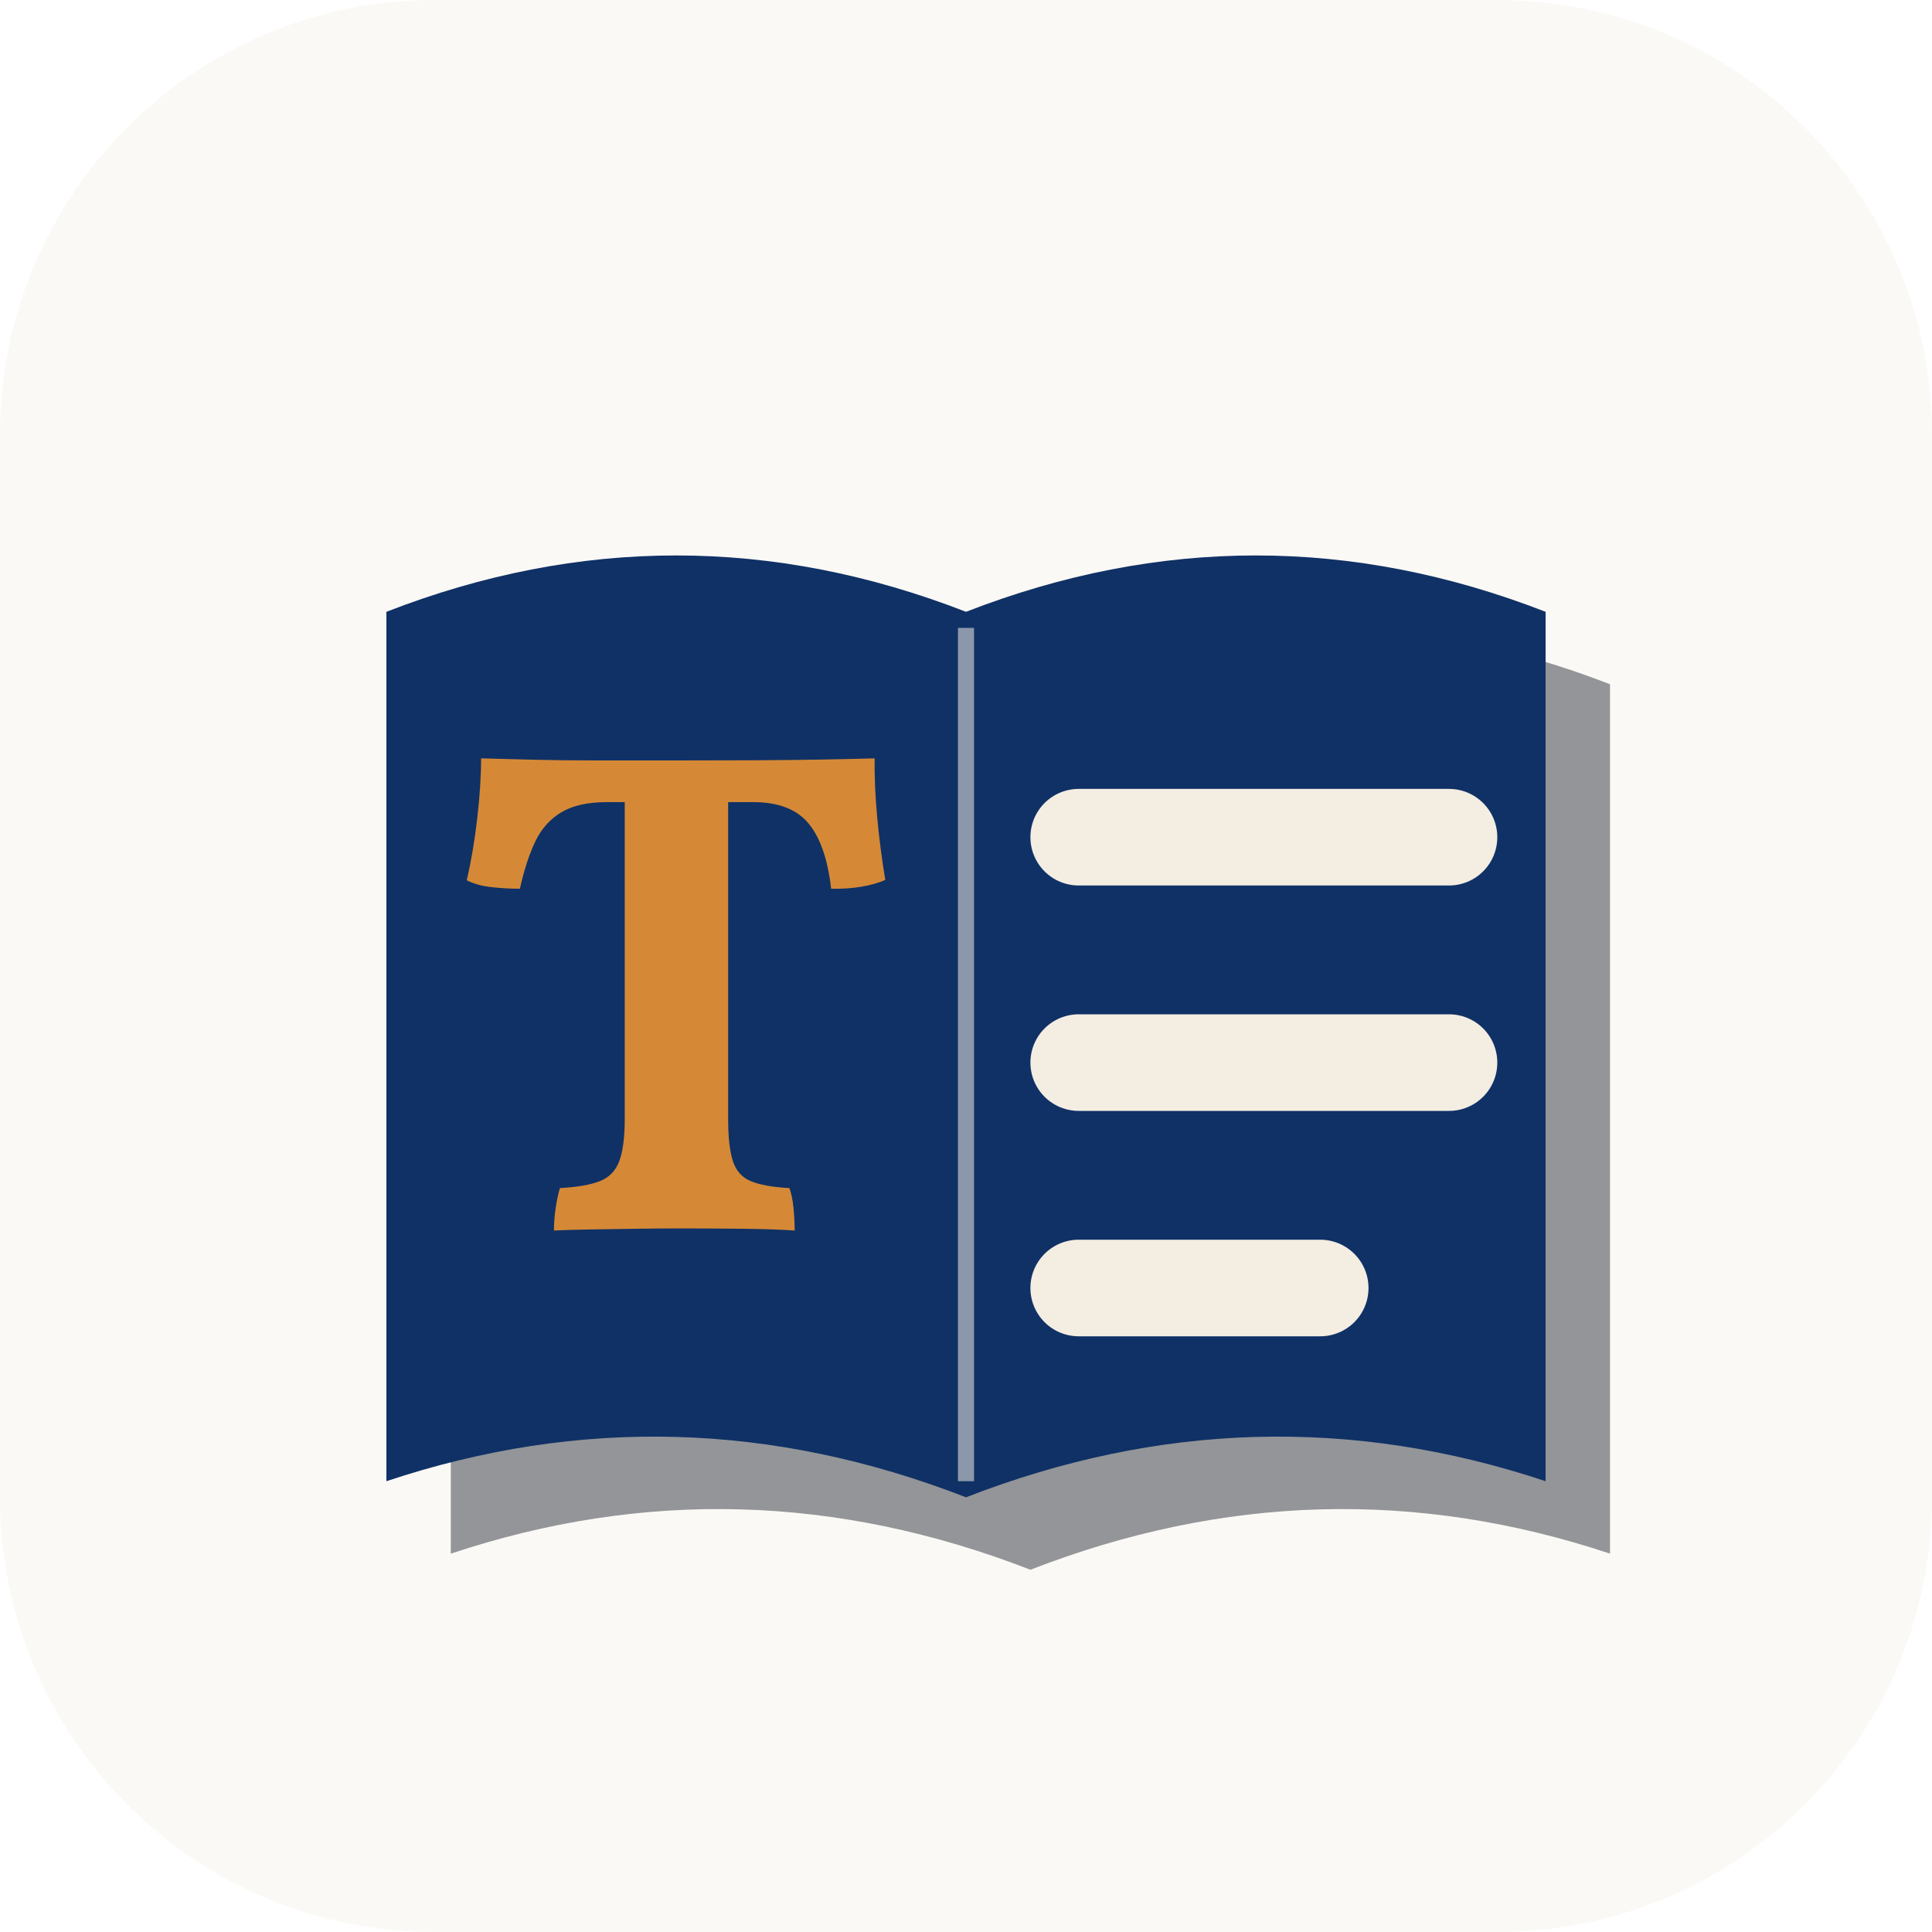
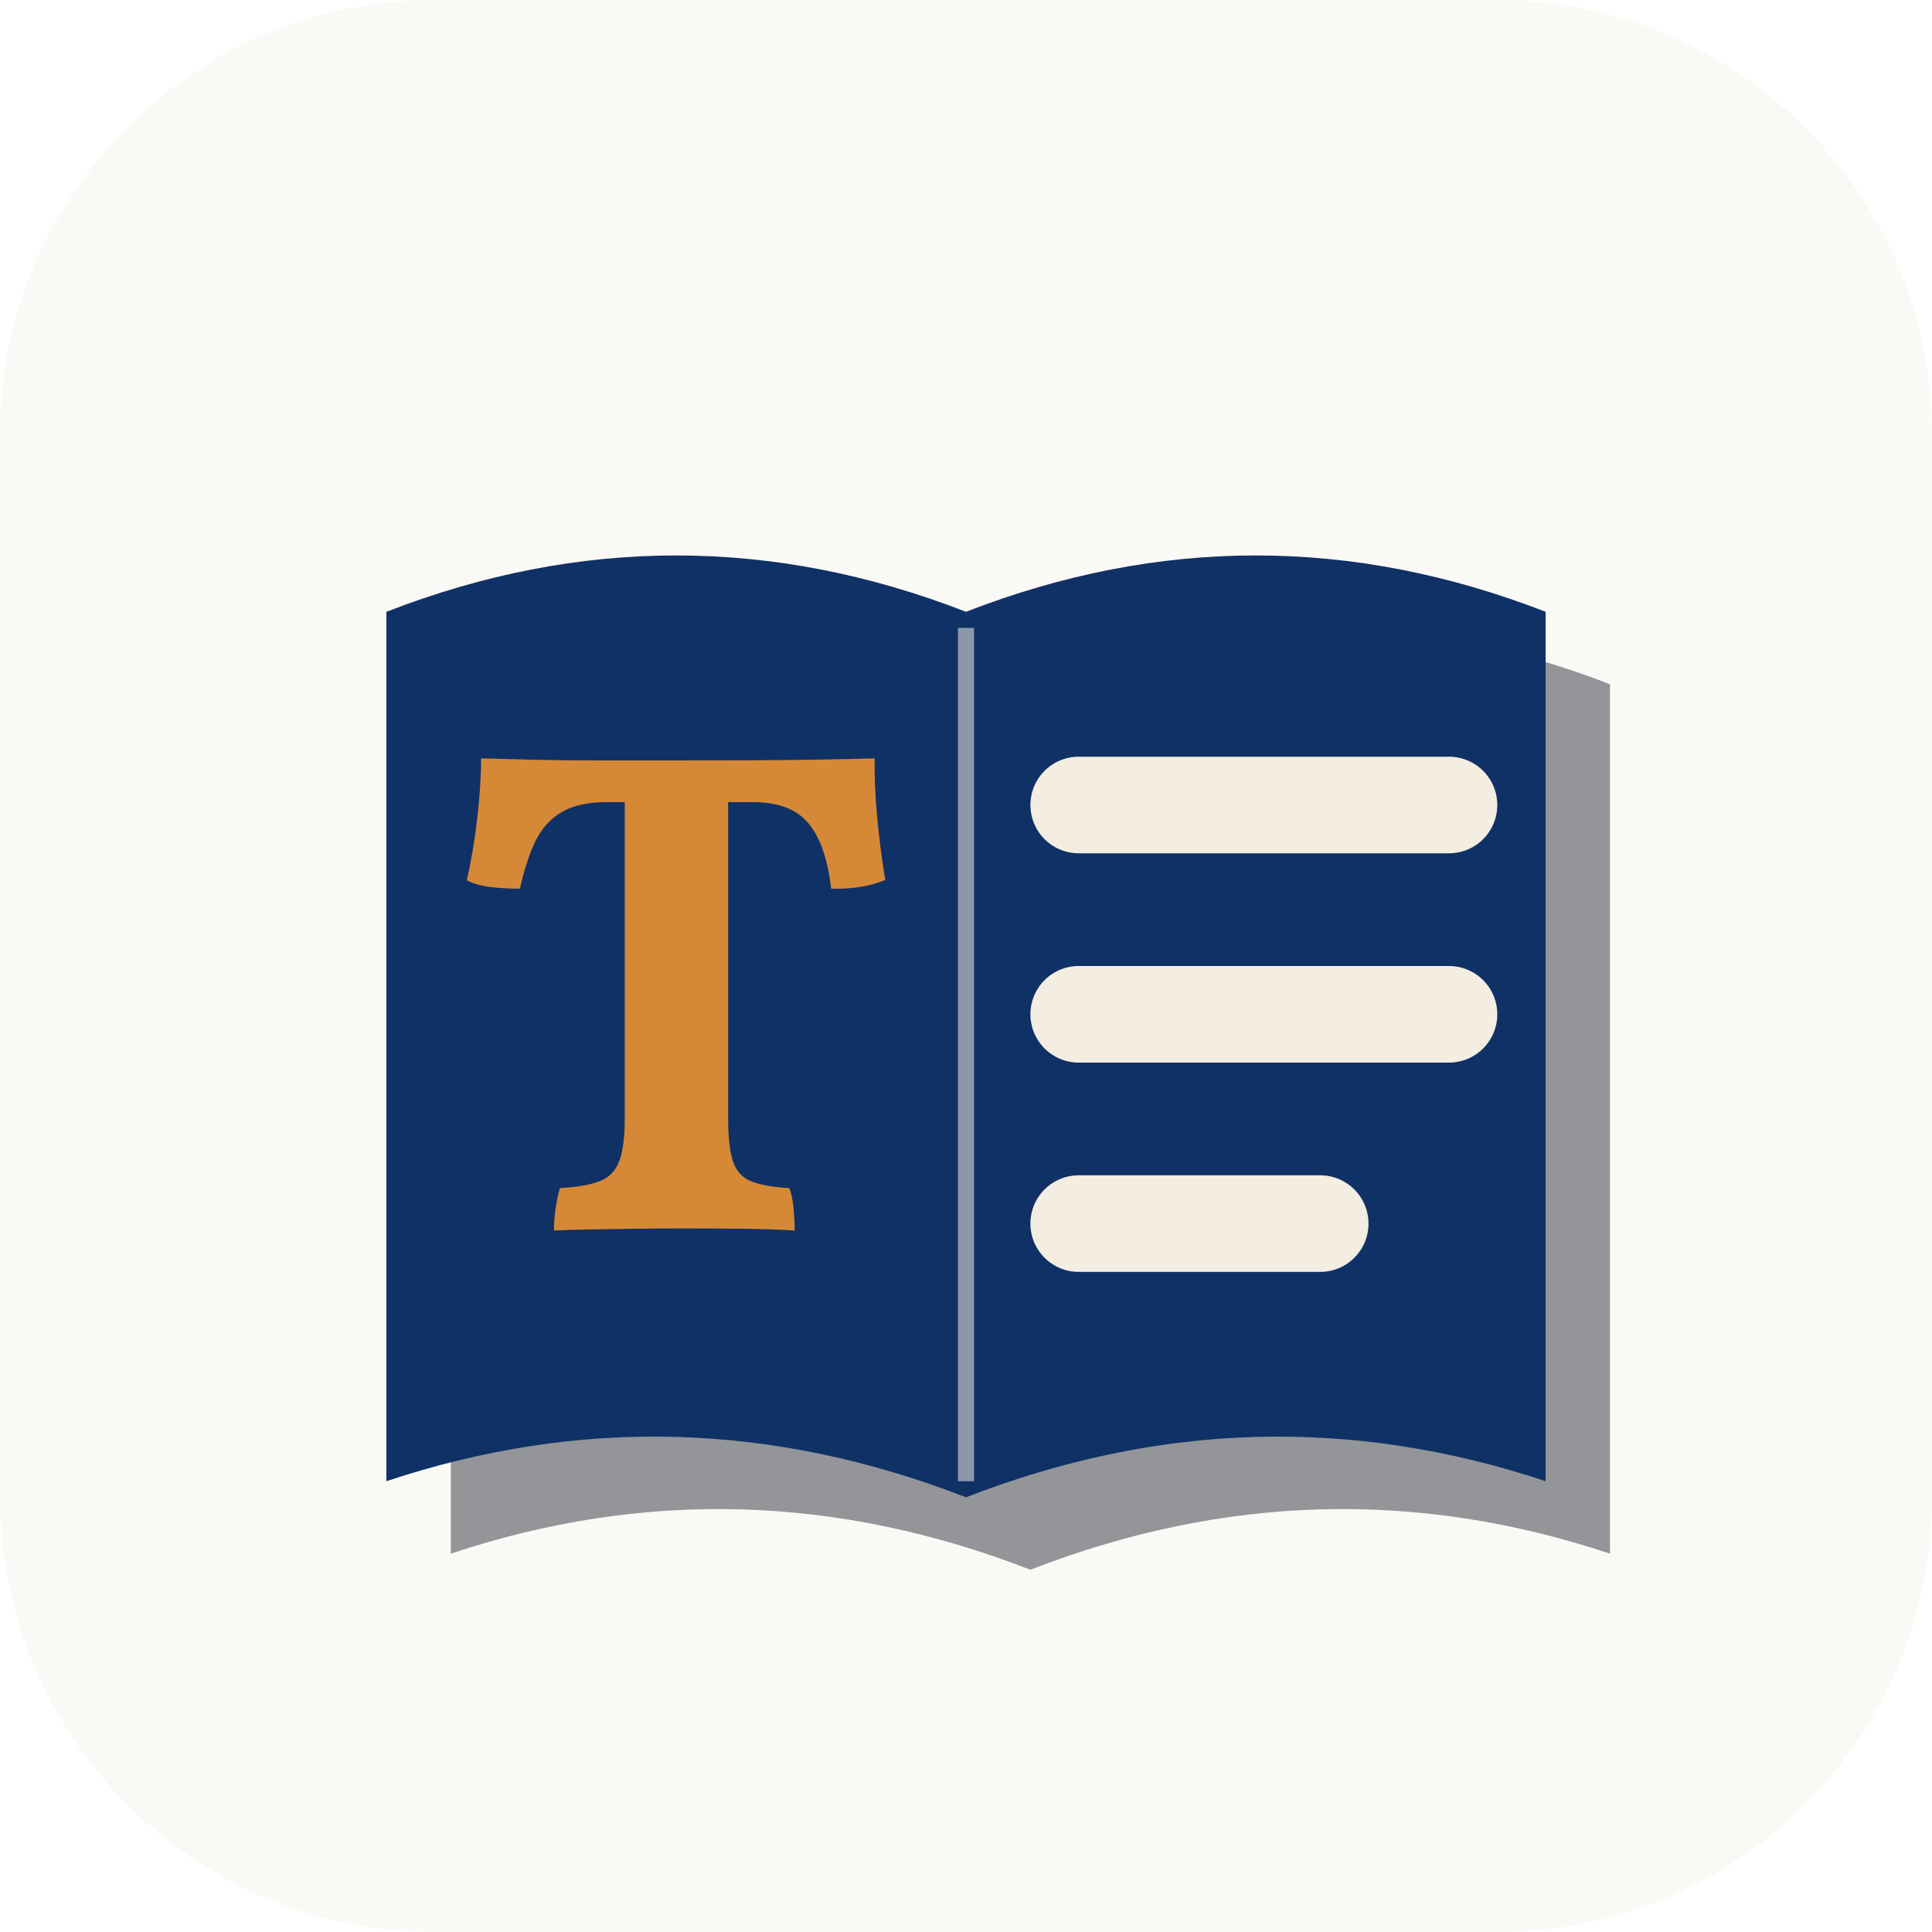
<svg xmlns="http://www.w3.org/2000/svg" viewBox="0 0 240 240">
  <rect width="240" height="240" rx="54" fill="#FBF9F5" />
  <path d="M48 76 Q84 62 120 76 Q156 62 192 76 V184 Q156 172 120 186 Q84 172 48 184 Z" fill="#939598" transform="translate(8 9)" />
  <path d="M48 76 Q84 62 120 76 Q156 62 192 76 V184 Q156 172 120 186 Q84 172 48 184 Z" fill="#103166" />
  <path d="M120 78 V184" stroke="#F3EDE2" stroke-width="2" opacity=".55" />
  <path d="M75.423 99.64Q71.834 99.64 69.727 100.906Q67.62 102.171 66.492 104.538Q65.365 106.905 64.583 110.402Q62.874 110.402 61.086 110.207Q59.298 110.013 57.985 109.358Q58.808 105.791 59.286 101.64Q59.765 97.489 59.765 94.206Q62.802 94.292 66.307 94.378Q69.813 94.464 74.19 94.464Q78.567 94.464 84.3 94.464Q89.629 94.464 94.025 94.442Q98.42 94.419 102.059 94.356Q105.697 94.292 108.648 94.206Q108.606 97.571 108.96 101.446Q109.314 105.32 109.972 109.313Q108.663 109.878 106.959 110.16Q105.255 110.443 103.247 110.402Q102.622 104.923 100.433 102.282Q98.243 99.64 93.529 99.64ZM77.608 97.145H90.453V138.983Q90.453 142.405 91.036 144.221Q91.62 146.036 93.261 146.726Q94.903 147.416 98.059 147.588Q98.407 148.501 98.56 149.943Q98.714 151.385 98.714 152.858Q96.141 152.686 92.452 152.643Q88.762 152.6 84.573 152.6Q81.824 152.6 78.815 152.643Q75.806 152.686 73.196 152.729Q70.585 152.772 68.816 152.858Q68.816 151.474 69.037 150.01Q69.258 148.546 69.561 147.588Q72.762 147.416 74.514 146.726Q76.266 146.036 76.937 144.221Q77.608 142.405 77.608 138.983Z" fill="#D58936" />
-   <path d="M134 104 H180" stroke="#F3EDE2" stroke-width="12" stroke-linecap="round" />
-   <path d="M134 132 H180" stroke="#F3EDE2" stroke-width="12" stroke-linecap="round" />
-   <path d="M134 160 H164" stroke="#F3EDE2" stroke-width="12" stroke-linecap="round" />
+   <path d="M134 100 H180" stroke="#F3EDE2" stroke-width="12" stroke-linecap="round" />
+   <path d="M134 126 H180" stroke="#F3EDE2" stroke-width="12" stroke-linecap="round" />
+   <path d="M134 152 H164" stroke="#F3EDE2" stroke-width="12" stroke-linecap="round" />
</svg>
